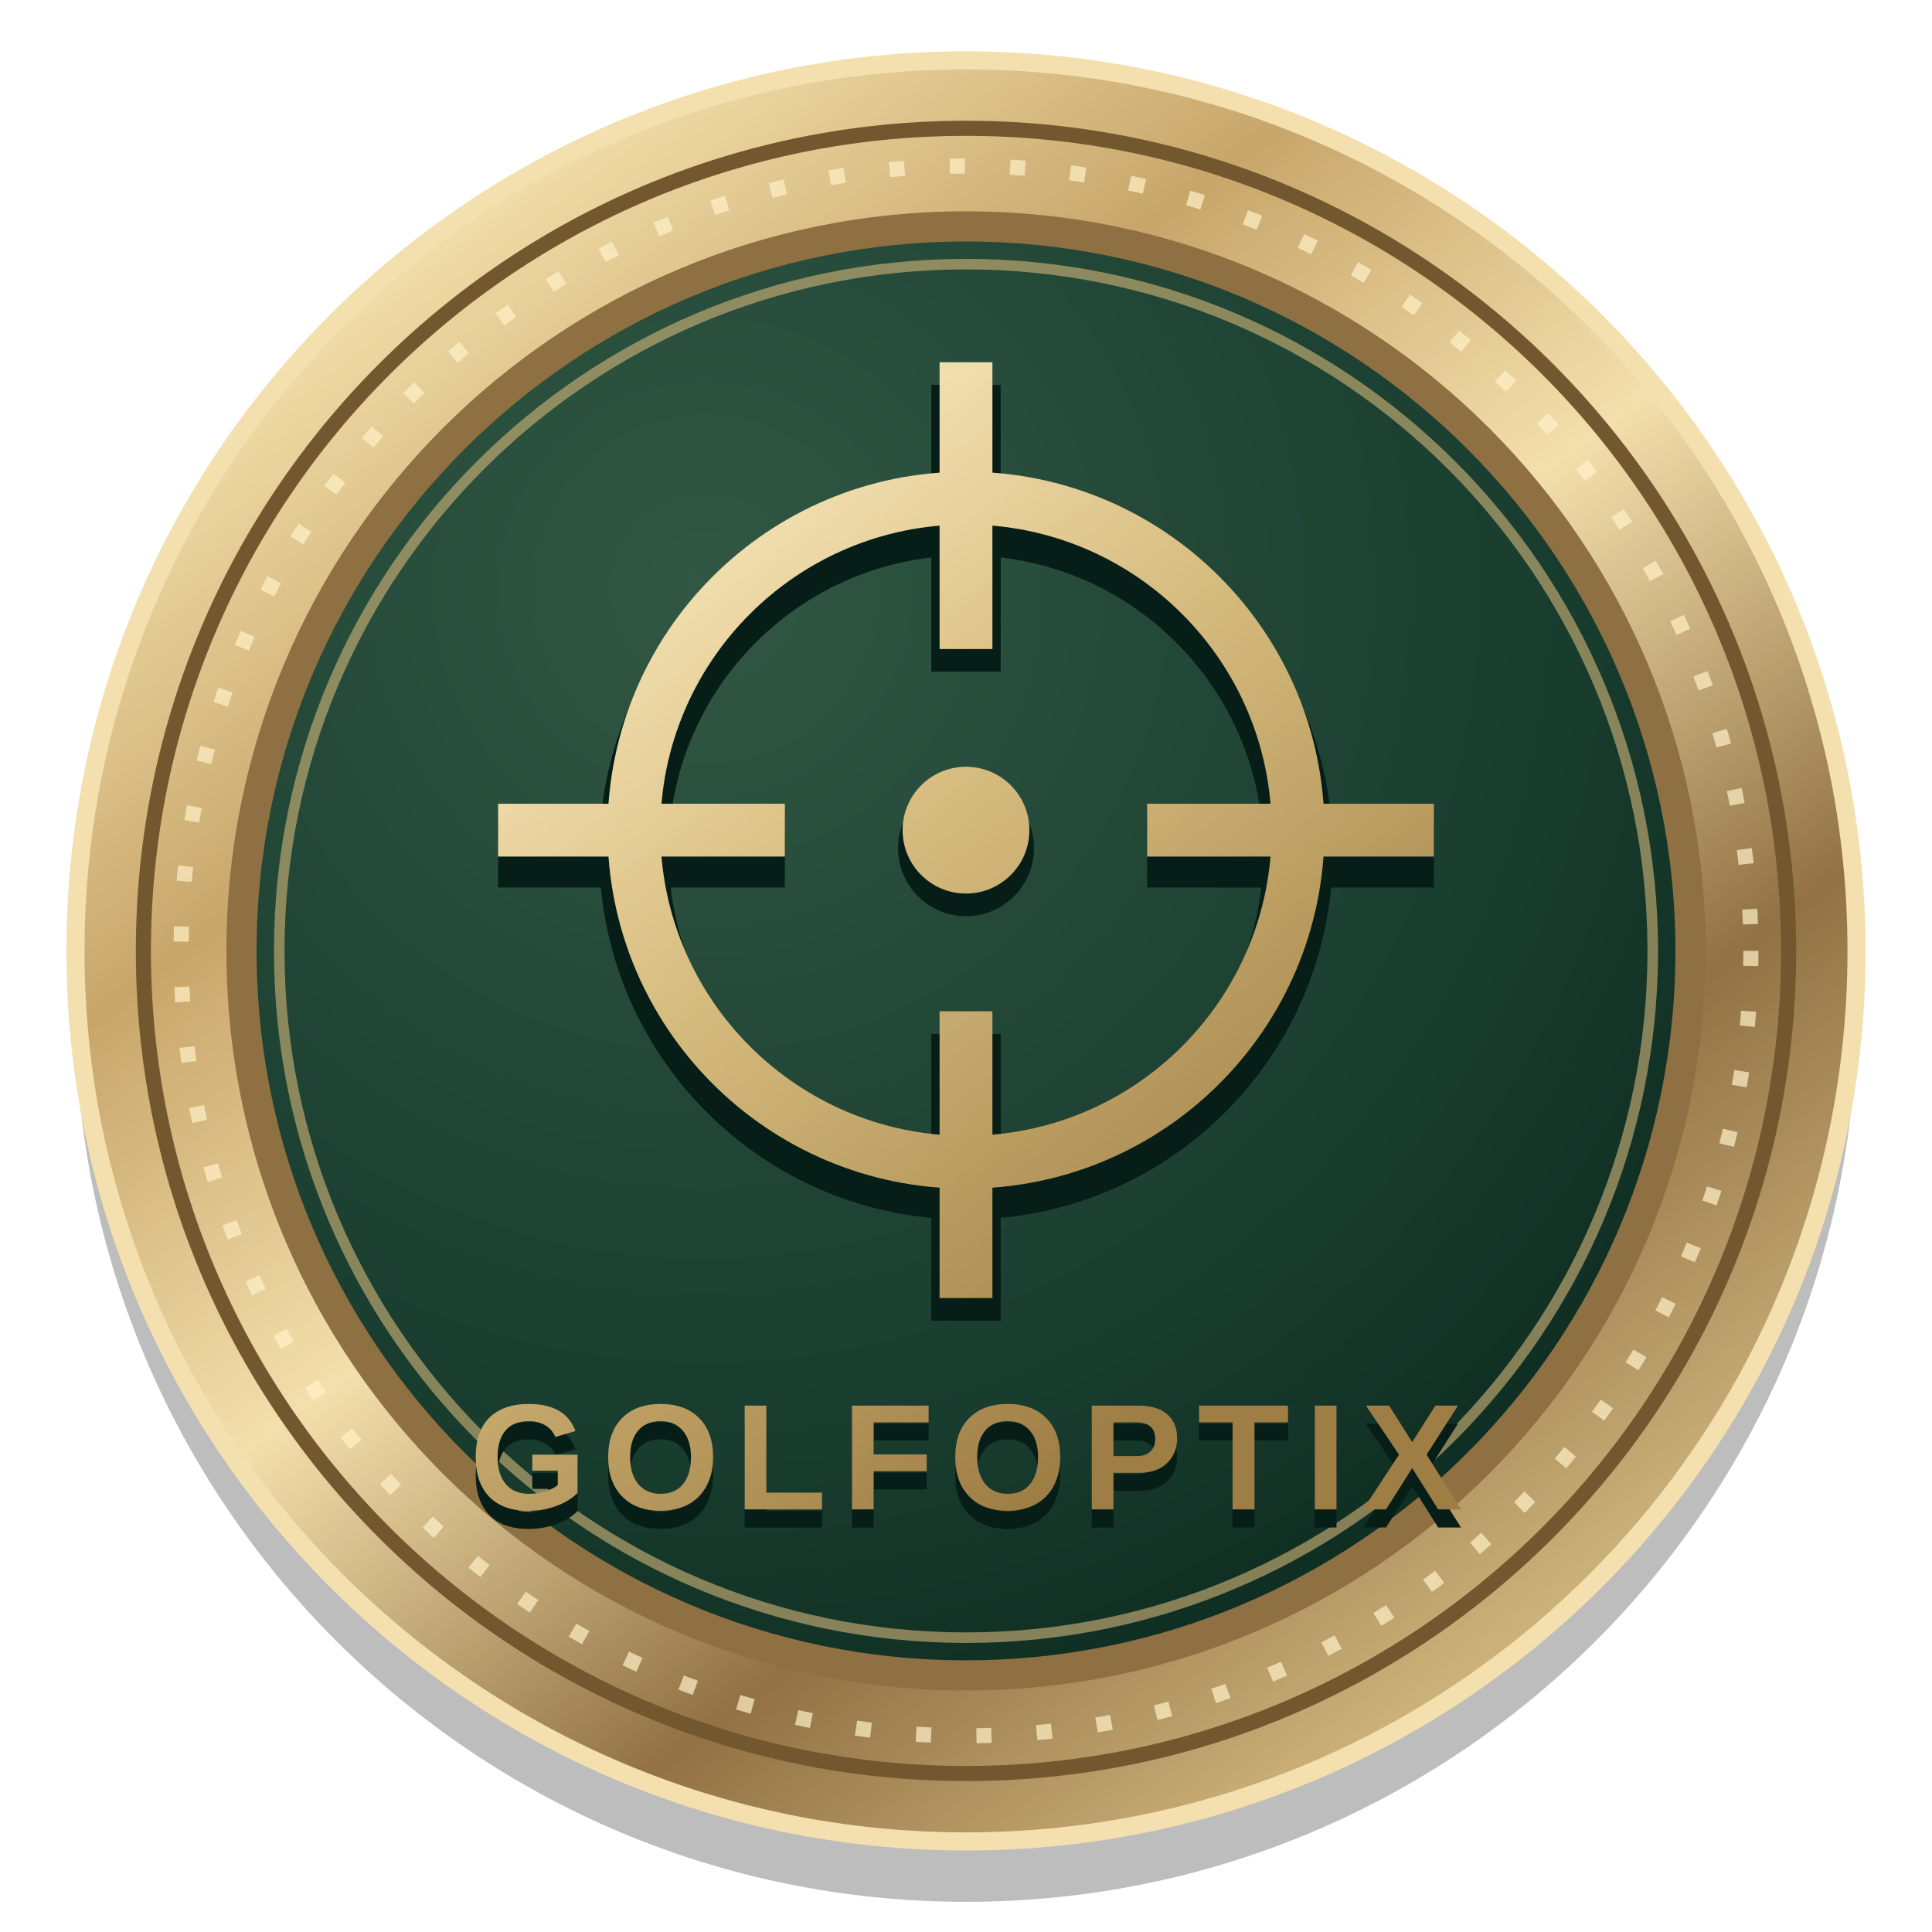
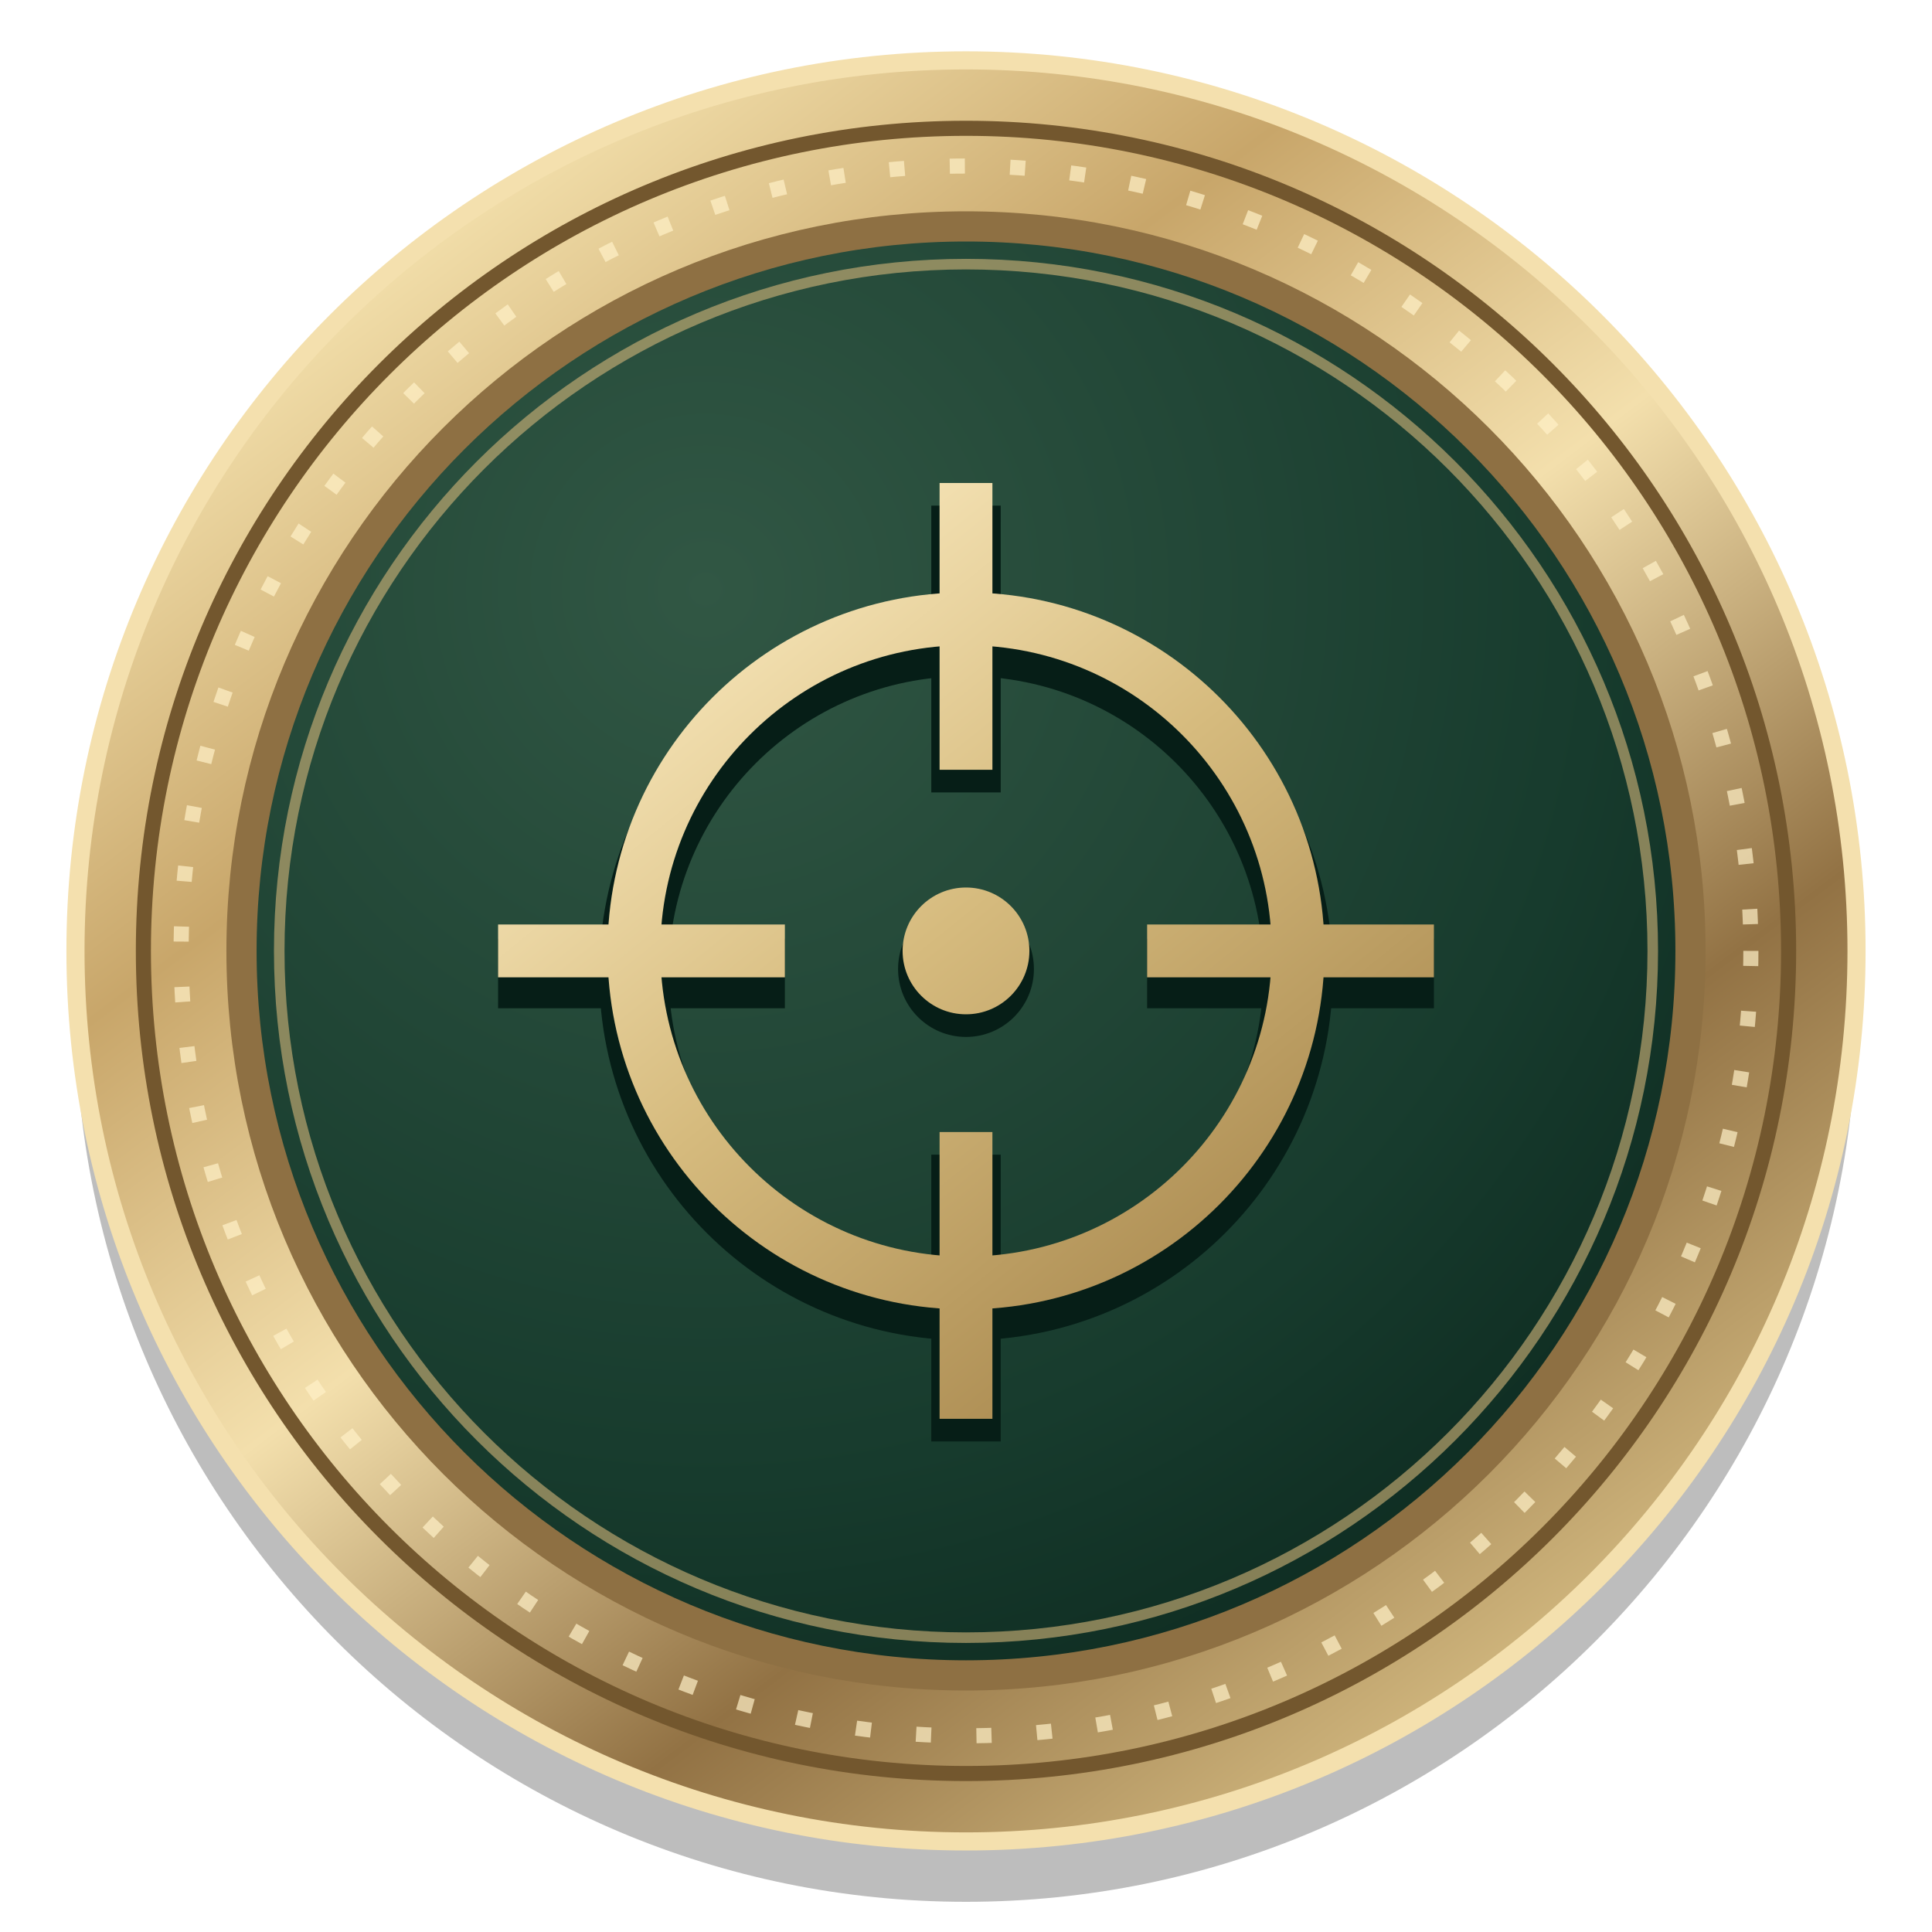
<svg xmlns="http://www.w3.org/2000/svg" viewBox="0 0 128 128" fill="none">
  <defs>
    <linearGradient id="brass" x1="22" y1="9" x2="105" y2="119" gradientUnits="userSpaceOnUse">
      <stop stop-color="#fff0be" />
      <stop offset=".27" stop-color="#c8a66a" />
      <stop offset=".48" stop-color="#f3dfac" />
      <stop offset=".72" stop-color="#927244" />
      <stop offset="1" stop-color="#e4cc90" />
    </linearGradient>
    <radialGradient id="face" cx=".32" cy=".25" r=".95">
      <stop stop-color="#315744" />
      <stop offset=".65" stop-color="#173b2d" />
      <stop offset="1" stop-color="#0a241b" />
    </radialGradient>
    <linearGradient id="relief" x1="39" y1="29" x2="85" y2="86" gradientUnits="userSpaceOnUse">
      <stop stop-color="#fff0c7" />
      <stop offset=".46" stop-color="#d6bb7e" />
      <stop offset="1" stop-color="#9f7e45" />
    </linearGradient>
  </defs>
  <circle cx="64" cy="67" r="59" fill="#000" opacity=".26" />
  <circle cx="64" cy="63" r="59" fill="url(#brass)" stroke="#f4e0ae" stroke-width="1.2" />
  <circle cx="64" cy="63" r="54.5" stroke="#73572e" stroke-width="1" />
  <circle cx="64" cy="63" r="52" stroke="#fff1c8" stroke-width="1" stroke-dasharray="1 3" opacity=".7" />
  <circle cx="64" cy="63" r="48" fill="url(#face)" stroke="#8e7043" stroke-width="2" />
  <circle cx="64" cy="63" r="45.5" stroke="#d4b579" stroke-width=".7" opacity=".6" />
-   <g transform="translate(0 1.5)" stroke="#061e17" stroke-width="4.6">
-     <circle cx="64" cy="55" r="22" />
-     <path d="M64 24v19m0 24v19M33 55h19m24 0h19" />
+   <g transform="translate(0 8)">
+     <g transform="translate(0 1.5)" stroke="#061e17" stroke-width="4.6">
+       <circle cx="64" cy="55" r="22" />
+       <path d="M64 24v19m0 24v19M33 55h19m24 0h19" />
+     </g>
+     <g stroke="url(#relief)" stroke-width="3.5">
+       <circle cx="64" cy="55" r="22" />
+       <path d="M64 24v19m0 24v19M33 55h19m24 0h19" />
+     </g>
+     <circle cx="64" cy="56.2" r="4.5" fill="#061e17" />
+     <circle cx="64" cy="55" r="4.2" fill="url(#relief)" />
  </g>
-   <g stroke="url(#relief)" stroke-width="3.5">
-     <circle cx="64" cy="55" r="22" />
-     <path d="M64 24v19m0 24v19M33 55h19m24 0h19" />
-   </g>
-   <circle cx="64" cy="56.2" r="4.5" fill="#061e17" />
-   <circle cx="64" cy="55" r="4.2" fill="url(#relief)" />
-   <text x="64" y="101.2" text-anchor="middle" font-family="Arial,sans-serif" font-weight="700" font-size="10" letter-spacing="1" fill="#061e17">GOLFOPTIX</text>
-   <text x="64" y="100" text-anchor="middle" font-family="Arial,sans-serif" font-weight="700" font-size="10" letter-spacing="1" fill="url(#relief)">GOLFOPTIX</text>
</svg>
